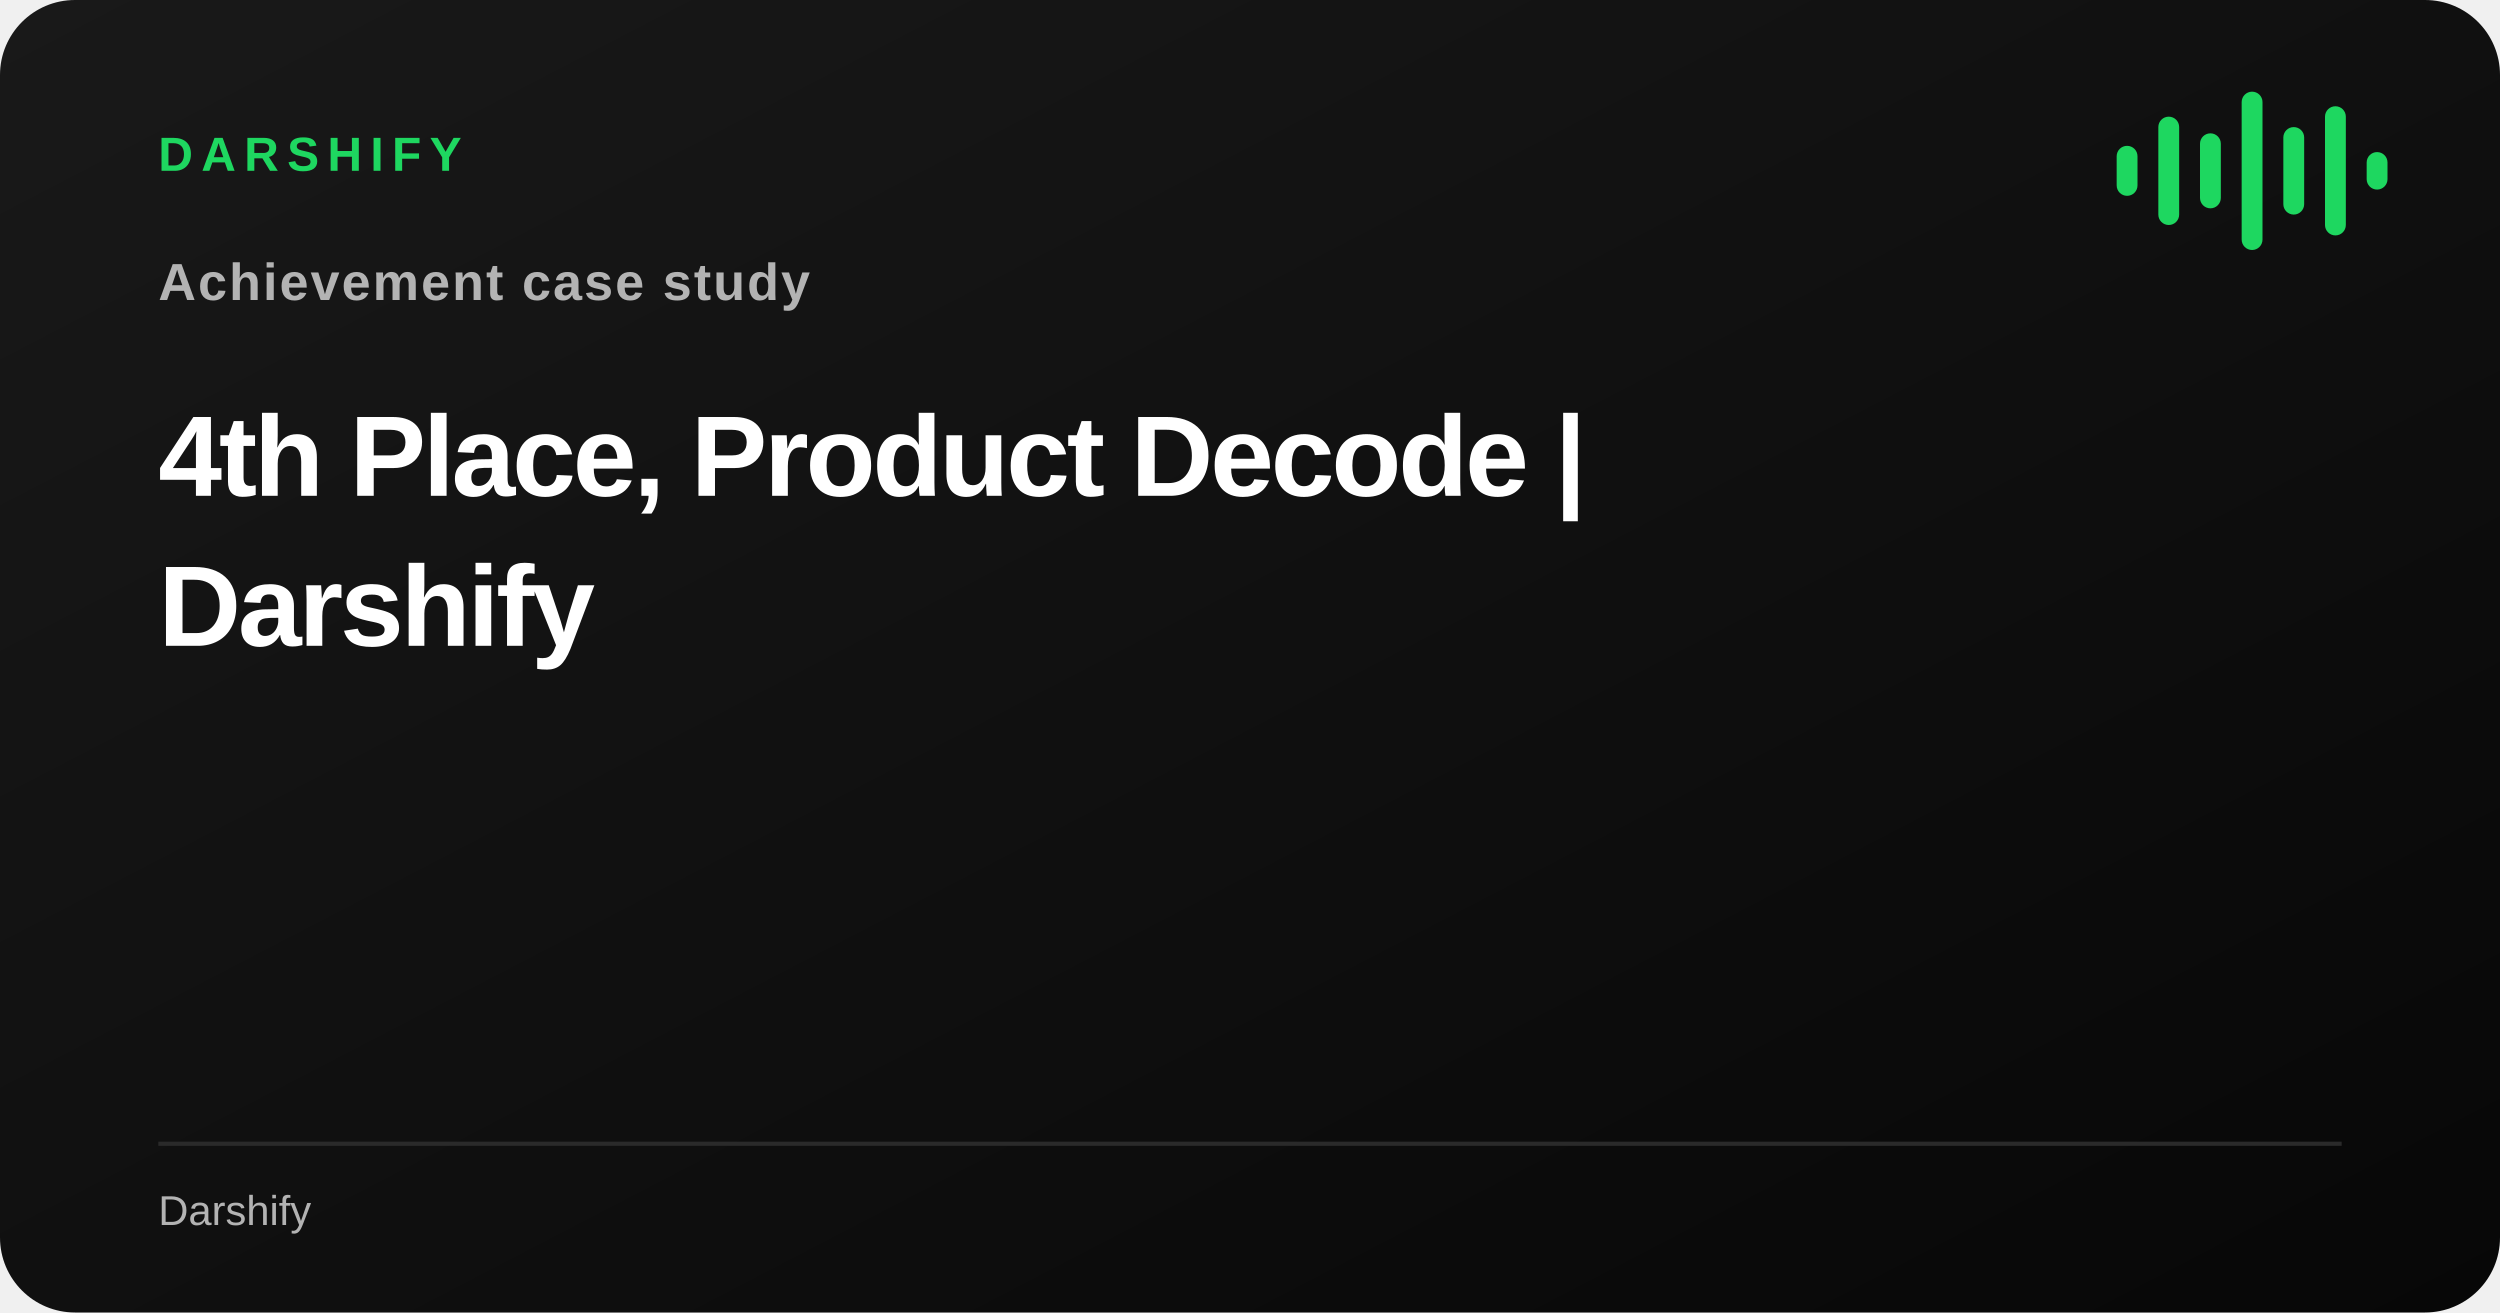
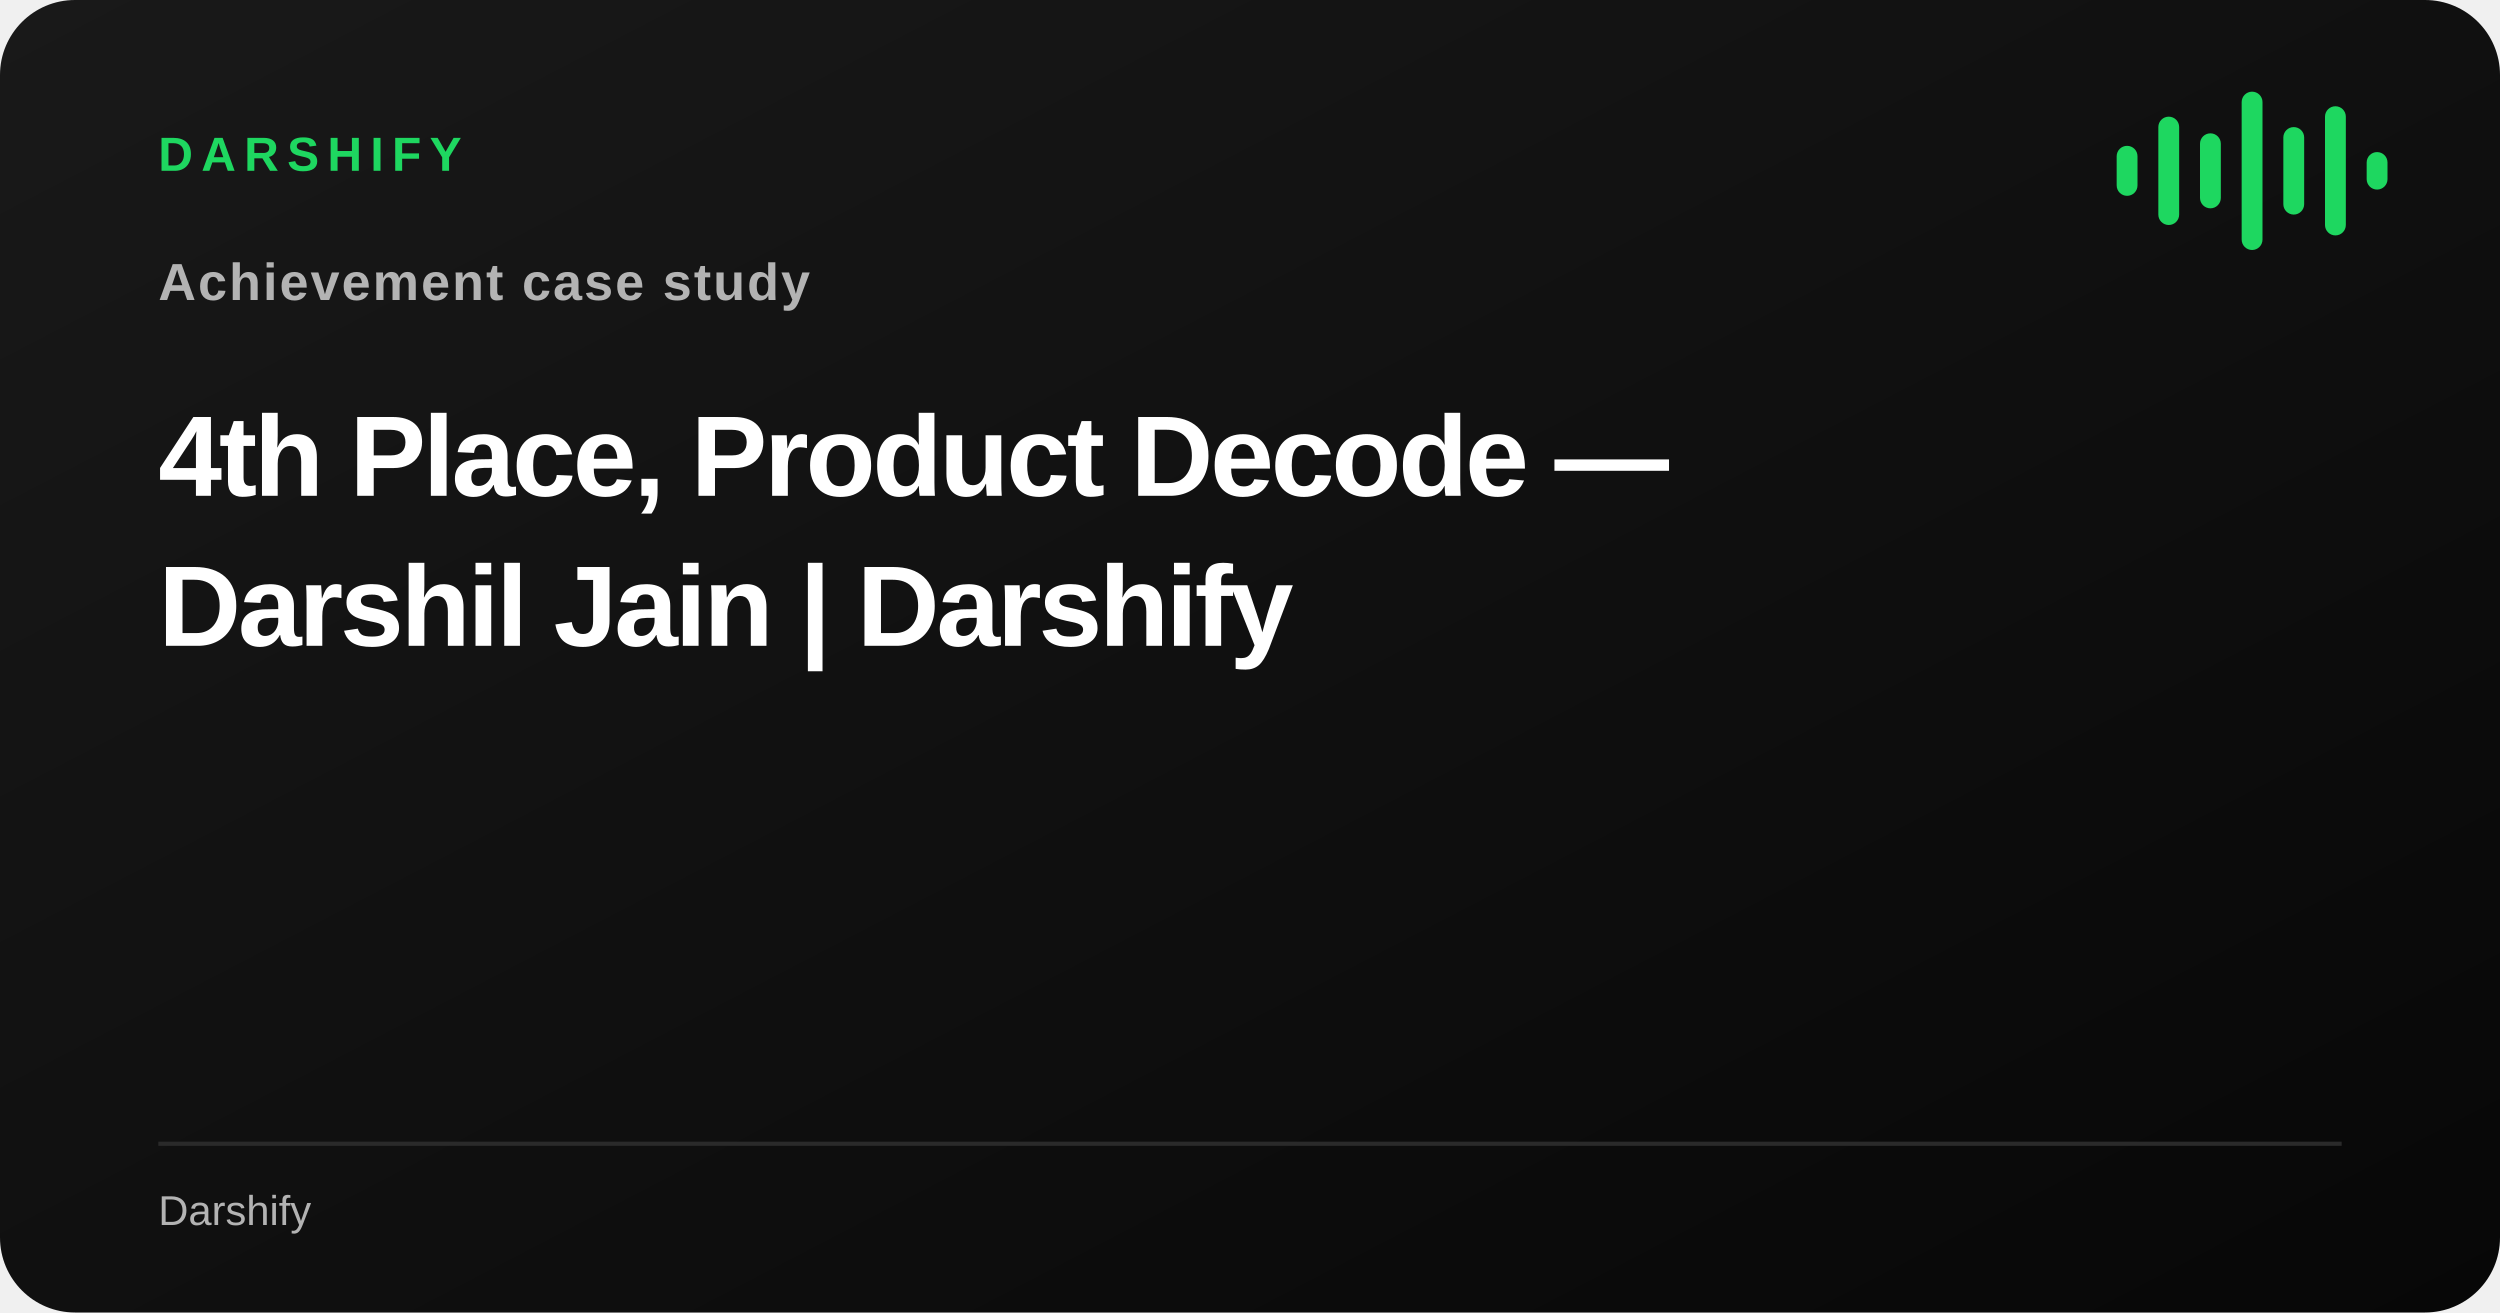
- <svg xmlns="http://www.w3.org/2000/svg" viewBox="0 0 1200 630" width="1200" height="630" role="img" aria-label="4th Place, Product Decode | Darshify" data-route-id="case-study:a2">
+ <svg xmlns="http://www.w3.org/2000/svg" viewBox="0 0 1200 630" width="1200" height="630" role="img" aria-label="4th Place, Product Decode — Darshil Jain | Darshify" data-route-id="case-study:a2">
  <defs>
    <linearGradient id="surface" x1="0" y1="0" x2="1" y2="1">
      <stop offset="0" stop-color="#191919" />
      <stop offset="1" stop-color="#070707" />
    </linearGradient>
    <radialGradient id="glow" cx="0" cy="0" r="1" gradientTransform="translate(1030 86) rotate(135) scale(420)">
      <stop stop-color="#1ed760" stop-opacity=".38" />
      <stop offset="1" stop-color="#1ed760" stop-opacity="0" />
    </radialGradient>
  </defs>
  <rect width="1200" height="630" rx="36" fill="url(#surface)" />
  <rect width="1200" height="630" rx="36" fill="url(#glow)" />
  <g data-motif="proof-wave" aria-label="Evidence signal">
    <rect x="1016" y="70" width="10" height="24" rx="5" fill="#1ed760" />
    <rect x="1036" y="56" width="10" height="52" rx="5" fill="#1ed760" />
    <rect x="1056" y="64" width="10" height="36" rx="5" fill="#1ed760" />
    <rect x="1076" y="44" width="10" height="76" rx="5" fill="#1ed760" />
    <rect x="1096" y="61" width="10" height="42" rx="5" fill="#1ed760" />
    <rect x="1116" y="51" width="10" height="62" rx="5" fill="#1ed760" />
    <rect x="1136" y="73" width="10" height="18" rx="5" fill="#1ed760" />
  </g>
  <text x="76" y="82" fill="#1ed760" font-family="Arial, Helvetica, sans-serif" font-size="23" font-weight="700" letter-spacing="4">DARSHIFY</text>
  <text x="76" y="144" fill="#b3b3b3" font-family="Arial, Helvetica, sans-serif" font-size="25" font-weight="600" letter-spacing="1">Achievement case study</text>
  <text fill="#ffffff" font-family="Arial, Helvetica, sans-serif" font-size="55" font-weight="800" letter-spacing="-1.5">
-     <tspan x="76" y="238">4th Place, Product Decode |</tspan>
-     <tspan x="76" y="310">Darshify</tspan>
+     <tspan x="76" y="238">4th Place, Product Decode —</tspan>
+     <tspan x="76" y="310">Darshil Jain | Darshify</tspan>
  </text>
  <rect x="76" y="548" width="1048" height="2" fill="#2a2a2a" />
  <text x="76" y="588" fill="#b3b3b3" font-family="Arial, Helvetica, sans-serif" font-size="20">Darshify</text>
</svg>
